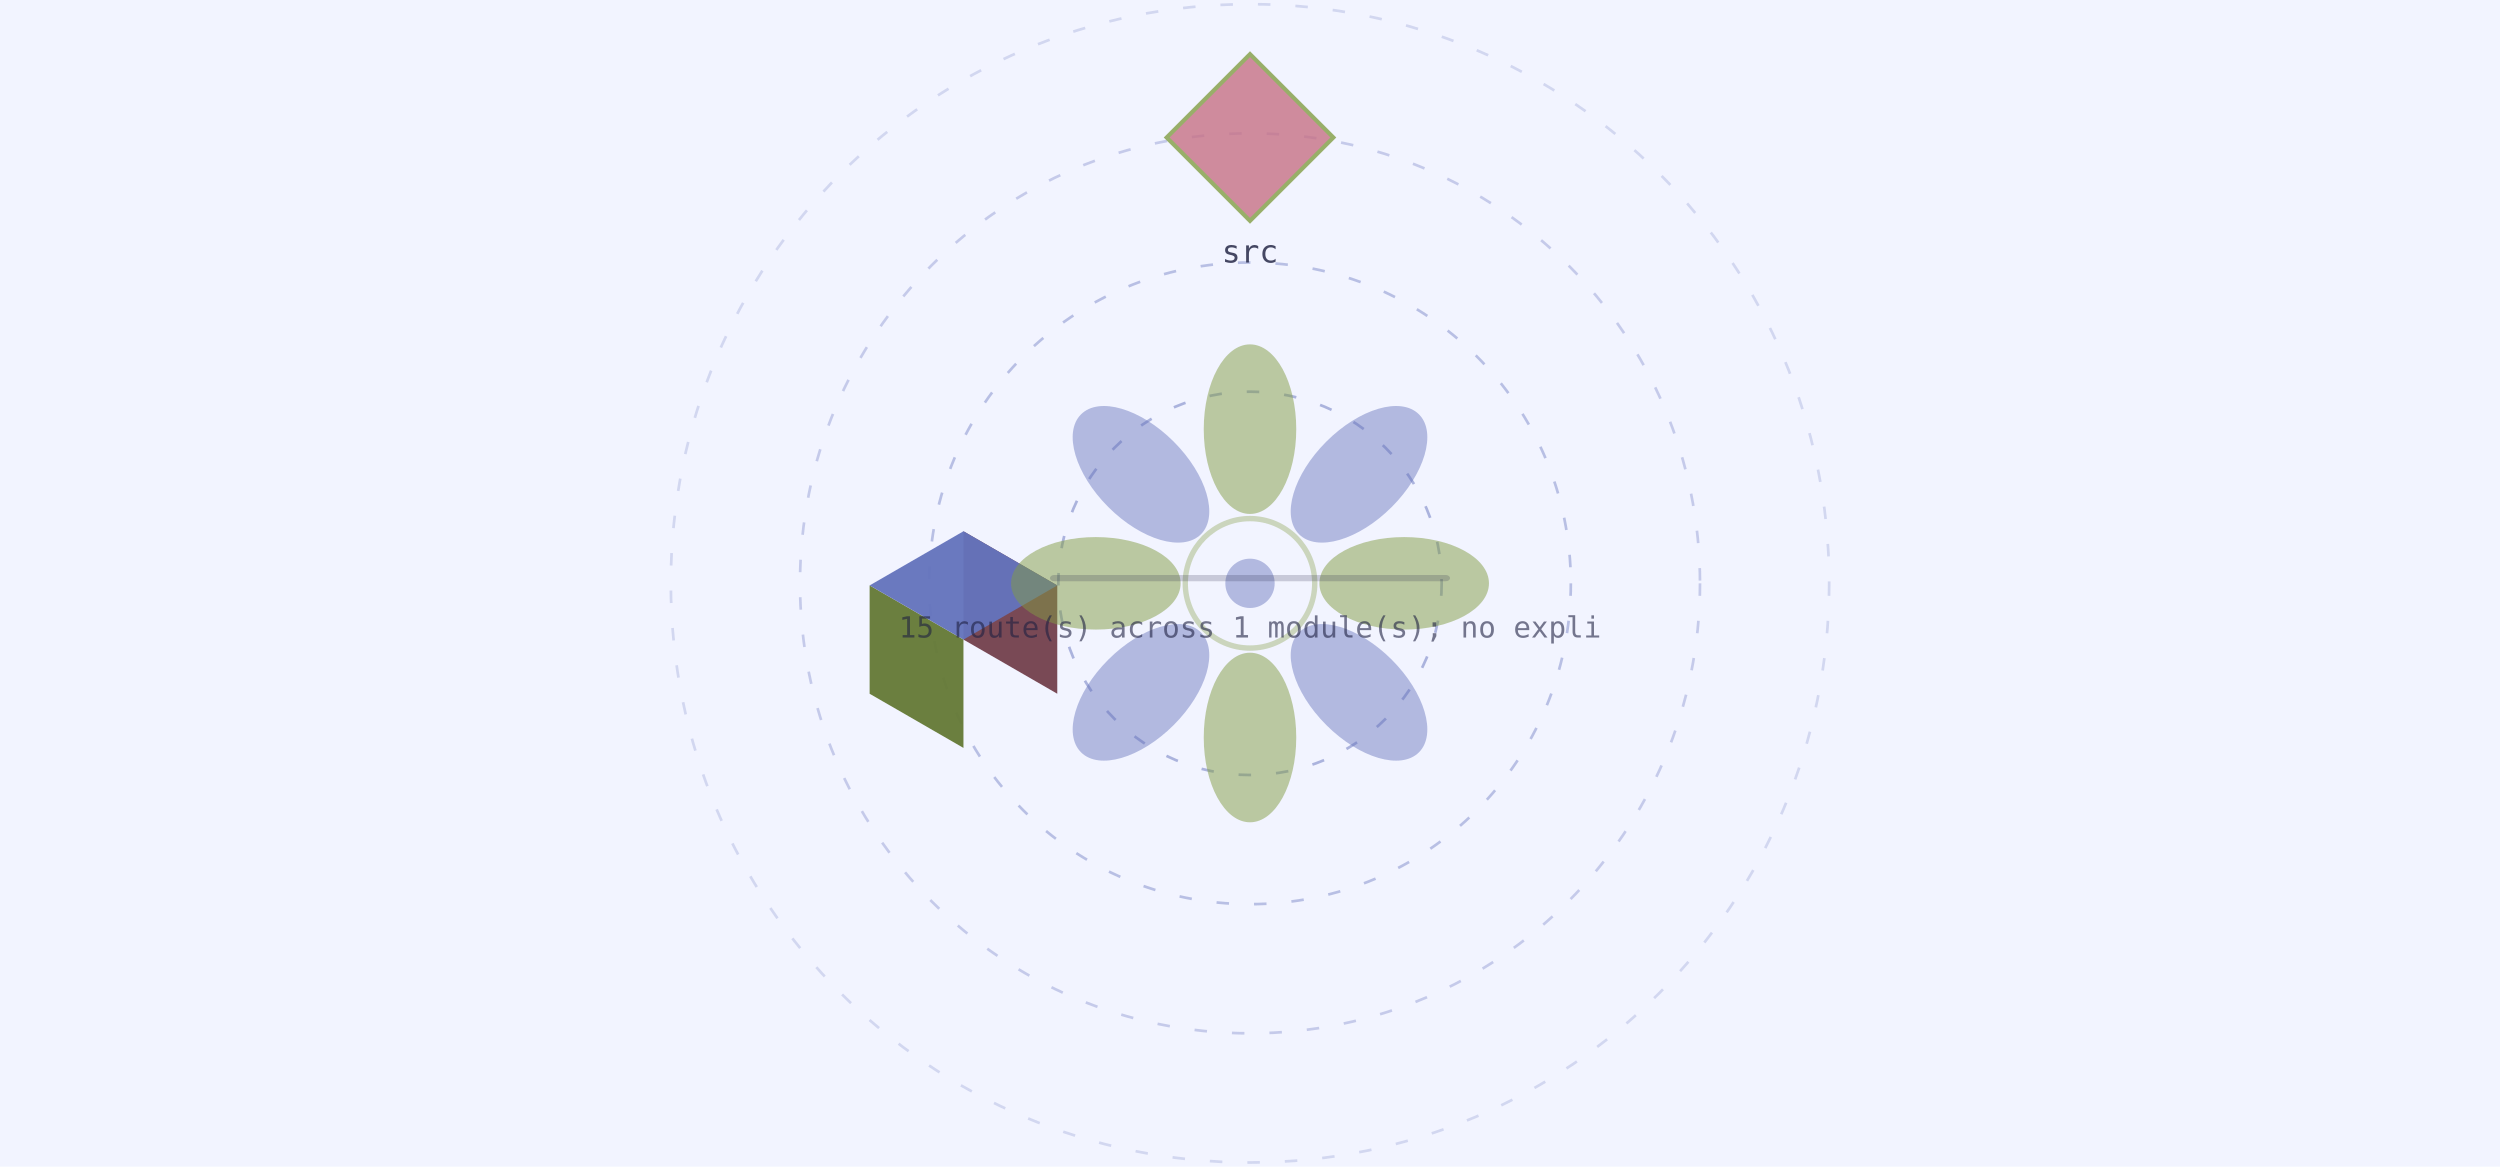
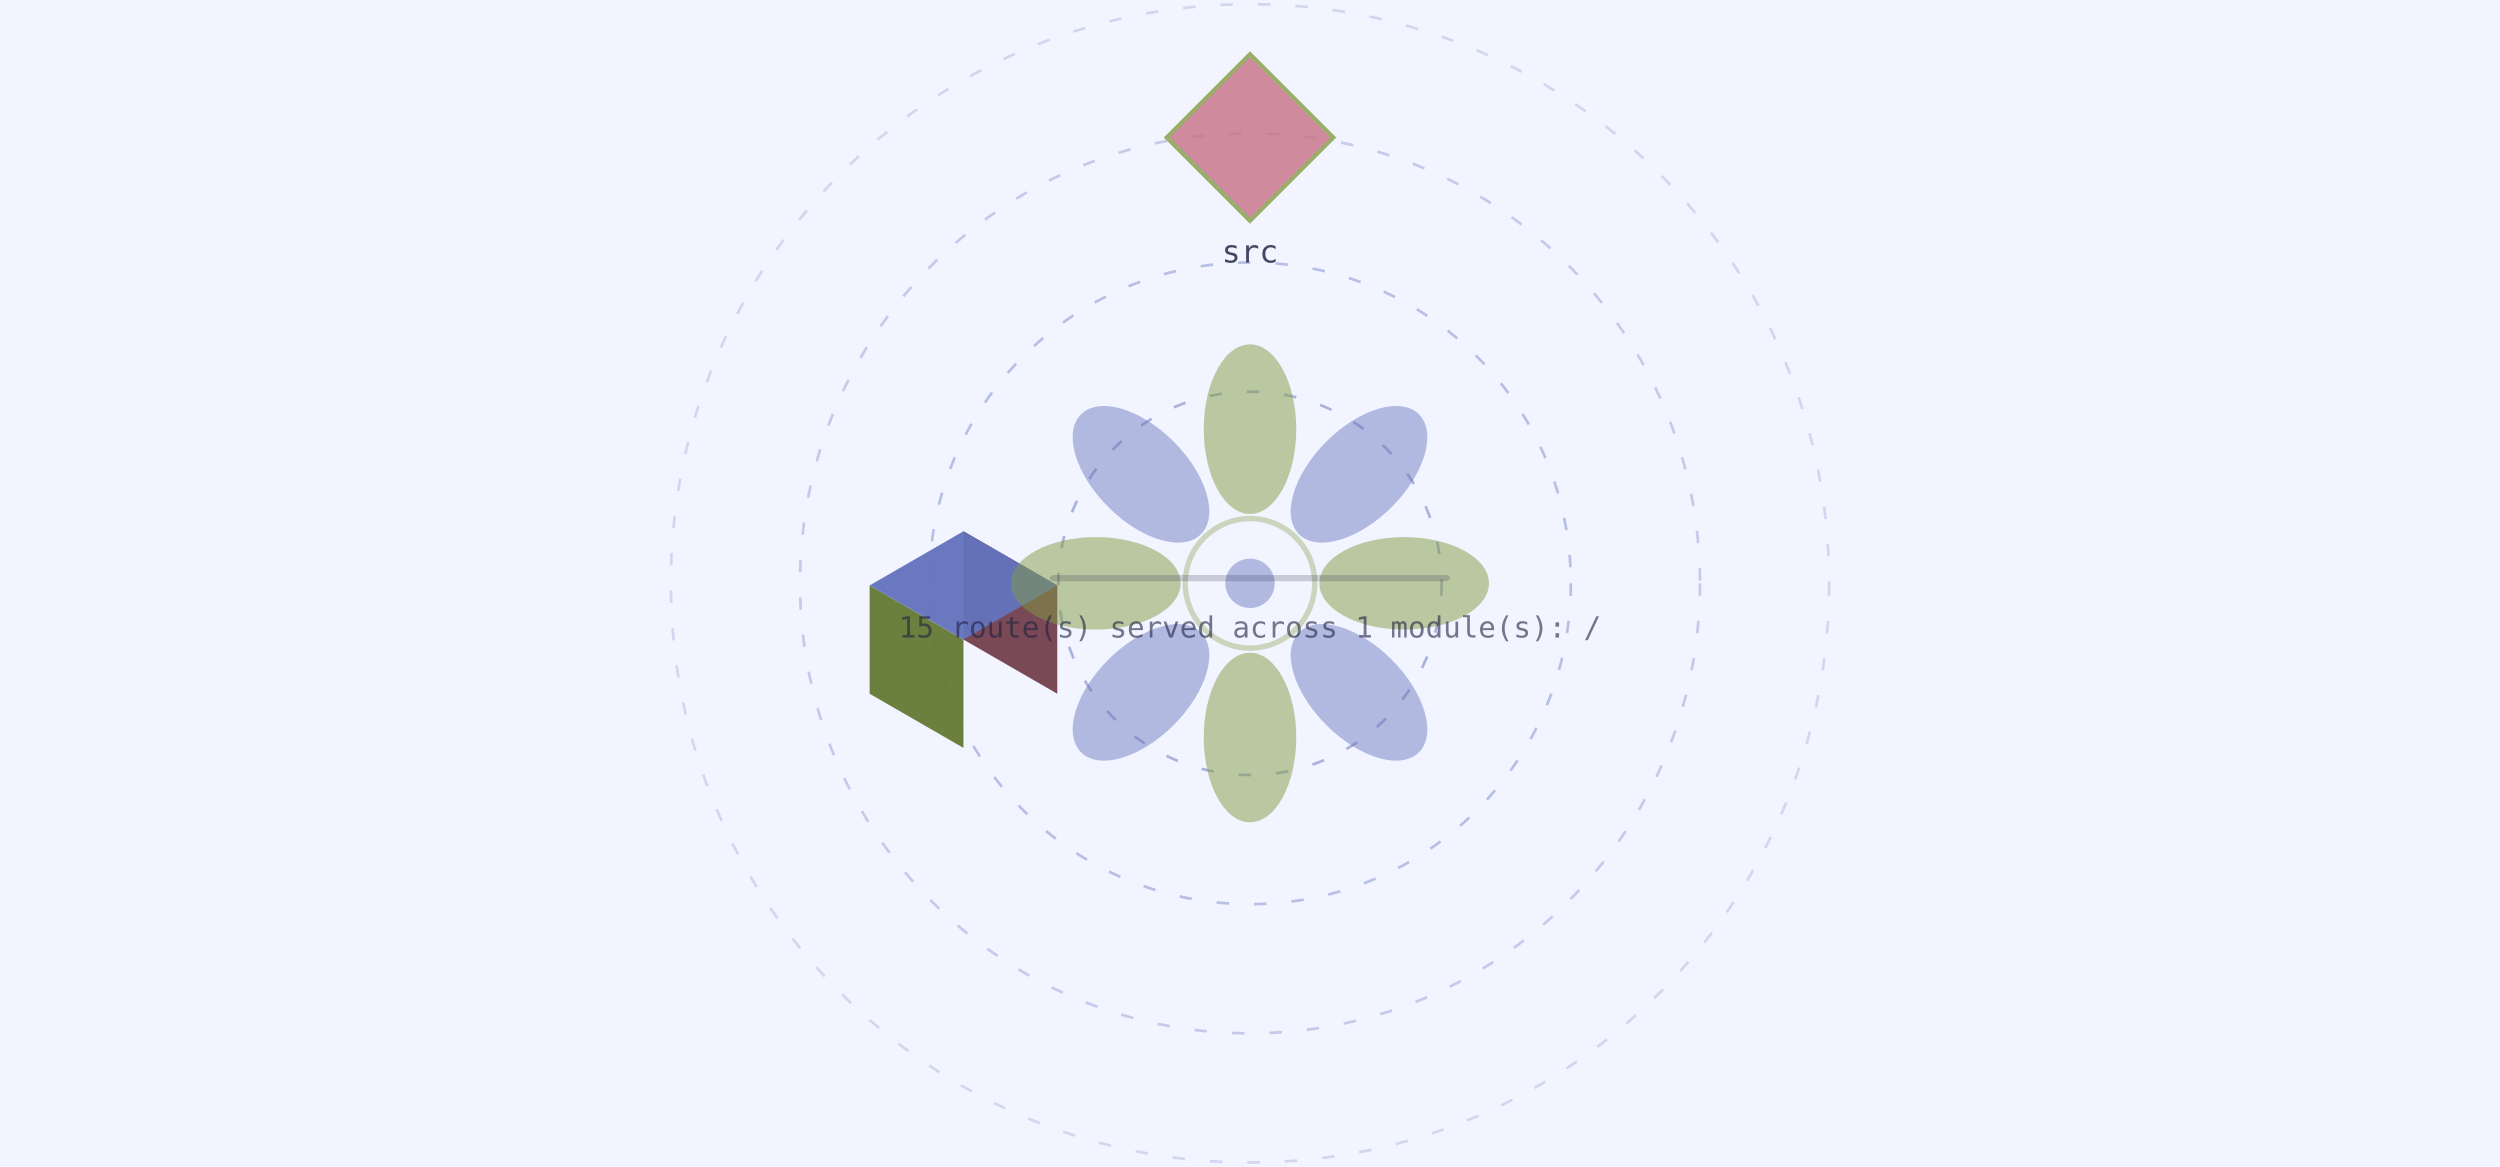
<svg xmlns="http://www.w3.org/2000/svg" viewBox="0 0 1200 560" width="1200" height="560" role="img" aria-label="gh0st-website workflow">
  <rect width="1200" height="560" fill="#f2f4ff" />
  <defs>
    <linearGradient id="gk" x1="0" y1="0" x2="1" y2="1">
      <stop offset="0%" stop-color="#6473bc" />
      <stop offset="100%" stop-color="#829d44" />
    </linearGradient>
  </defs>
  <circle cx="600.00" cy="280.00" r="92.00" fill="none" stroke="rgba(100,115,188,0.500)" stroke-width="1.30" opacity="1.00" stroke-dasharray="6 12" />
  <g>
    <circle cx="600.00" cy="280.00" r="92.00" fill="none" stroke="#c77085" stroke-width="2.60" opacity="0.00" />
    <animate attributeName="opacity" values="0;0.85;0" dur="18.1s" begin="0.0s" repeatCount="indefinite" />
  </g>
  <circle cx="600.00" cy="280.00" r="154.00" fill="none" stroke="rgba(100,115,188,0.410)" stroke-width="1.30" opacity="1.00" stroke-dasharray="6 12" />
  <g>
    <circle cx="600.00" cy="280.00" r="154.00" fill="none" stroke="#c77085" stroke-width="2.60" opacity="0.00" />
    <animate attributeName="opacity" values="0;0.85;0" dur="18.1s" begin="0.6s" repeatCount="indefinite" />
  </g>
  <circle cx="600.00" cy="280.00" r="216.00" fill="none" stroke="rgba(100,115,188,0.320)" stroke-width="1.30" opacity="1.00" stroke-dasharray="6 12" />
  <g>
    <circle cx="600.00" cy="280.00" r="216.00" fill="none" stroke="#c77085" stroke-width="2.60" opacity="0.00" />
    <animate attributeName="opacity" values="0;0.85;0" dur="18.1s" begin="1.2s" repeatCount="indefinite" />
  </g>
  <circle cx="600.00" cy="280.00" r="278.00" fill="none" stroke="rgba(100,115,188,0.230)" stroke-width="1.30" opacity="1.00" stroke-dasharray="6 12" />
  <g>
    <circle cx="600.00" cy="280.00" r="278.00" fill="none" stroke="#c77085" stroke-width="2.60" opacity="0.00" />
    <animate attributeName="opacity" values="0;0.85;0" dur="18.1s" begin="1.8s" repeatCount="indefinite" />
  </g>
  <polygon points="462.46,307.00 507.49,333.00 507.49,281.00 462.46,255.00" fill="#73414d" opacity="0.95" />
  <polygon points="417.42,333.00 462.46,359.00 462.46,307.00 417.42,281.00" fill="#657a35" opacity="0.95" />
  <polygon points="462.46,255.00 507.49,281.00 462.46,307.00 417.42,281.00" fill="#6473bc" opacity="0.95" />
  <text x="600" y="126" font-family="ui-monospace,Menlo,monospace" font-size="15" fill="rgba(31,33,65,0.820)" text-anchor="middle">src</text>
  <g>
    <polygon points="600.00,26.00 640.00,66.00 600.00,106.00 560.00,66.00" fill="#c77085" opacity="0.80" stroke="#829d44" stroke-width="2" />
    <animate attributeName="opacity" values="0.25;1.0;0.25" dur="18.1s" begin="0.0s" repeatCount="indefinite" />
  </g>
  <ellipse cx="600.00" cy="206.00" rx="22.20" ry="40.70" fill="rgba(130,157,68,0.500)" opacity="1.00" transform="rotate(0.0 600.00 206.00)" />
  <ellipse cx="652.33" cy="227.67" rx="22.20" ry="40.70" fill="rgba(100,115,188,0.450)" opacity="1.00" transform="rotate(45.0 652.33 227.67)" />
  <ellipse cx="674.00" cy="280.00" rx="22.20" ry="40.70" fill="rgba(130,157,68,0.500)" opacity="1.00" transform="rotate(90.0 674.00 280.00)" />
  <ellipse cx="652.33" cy="332.33" rx="22.20" ry="40.70" fill="rgba(100,115,188,0.450)" opacity="1.00" transform="rotate(135.0 652.33 332.33)" />
  <ellipse cx="600.00" cy="354.00" rx="22.20" ry="40.70" fill="rgba(130,157,68,0.500)" opacity="1.00" transform="rotate(180.0 600.00 354.00)" />
  <ellipse cx="547.67" cy="332.33" rx="22.20" ry="40.70" fill="rgba(100,115,188,0.450)" opacity="1.00" transform="rotate(225.0 547.67 332.33)" />
  <ellipse cx="526.00" cy="280.00" rx="22.20" ry="40.70" fill="rgba(130,157,68,0.500)" opacity="1.00" transform="rotate(270.0 526.00 280.00)" />
  <ellipse cx="547.67" cy="227.67" rx="22.20" ry="40.70" fill="rgba(100,115,188,0.450)" opacity="1.00" transform="rotate(315.0 547.67 227.67)" />
  <circle cx="600.00" cy="280.00" r="31.08" fill="none" stroke="rgba(130,157,68,0.500)" stroke-width="2.59" opacity="0.70" />
  <circle cx="600.00" cy="280.00" r="11.84" fill="rgba(100,115,188,0.450)" opacity="1.00" />
  <rect x="504.00" y="276.00" width="192.00" height="3.00" rx="2.00" fill="rgba(31,33,65,0.200)" opacity="1.00" />
-   <text x="600" y="306" font-family="ui-monospace,Menlo,monospace" font-size="14" fill="rgba(31,33,65,0.600)" text-anchor="middle">15 route(s) across 1 module(s); no expli</text>
+   <text x="600" y="306" font-family="ui-monospace,Menlo,monospace" font-size="14" fill="rgba(31,33,65,0.600)" text-anchor="middle">15 route(s) served across 1 module(s): /</text>
</svg>
